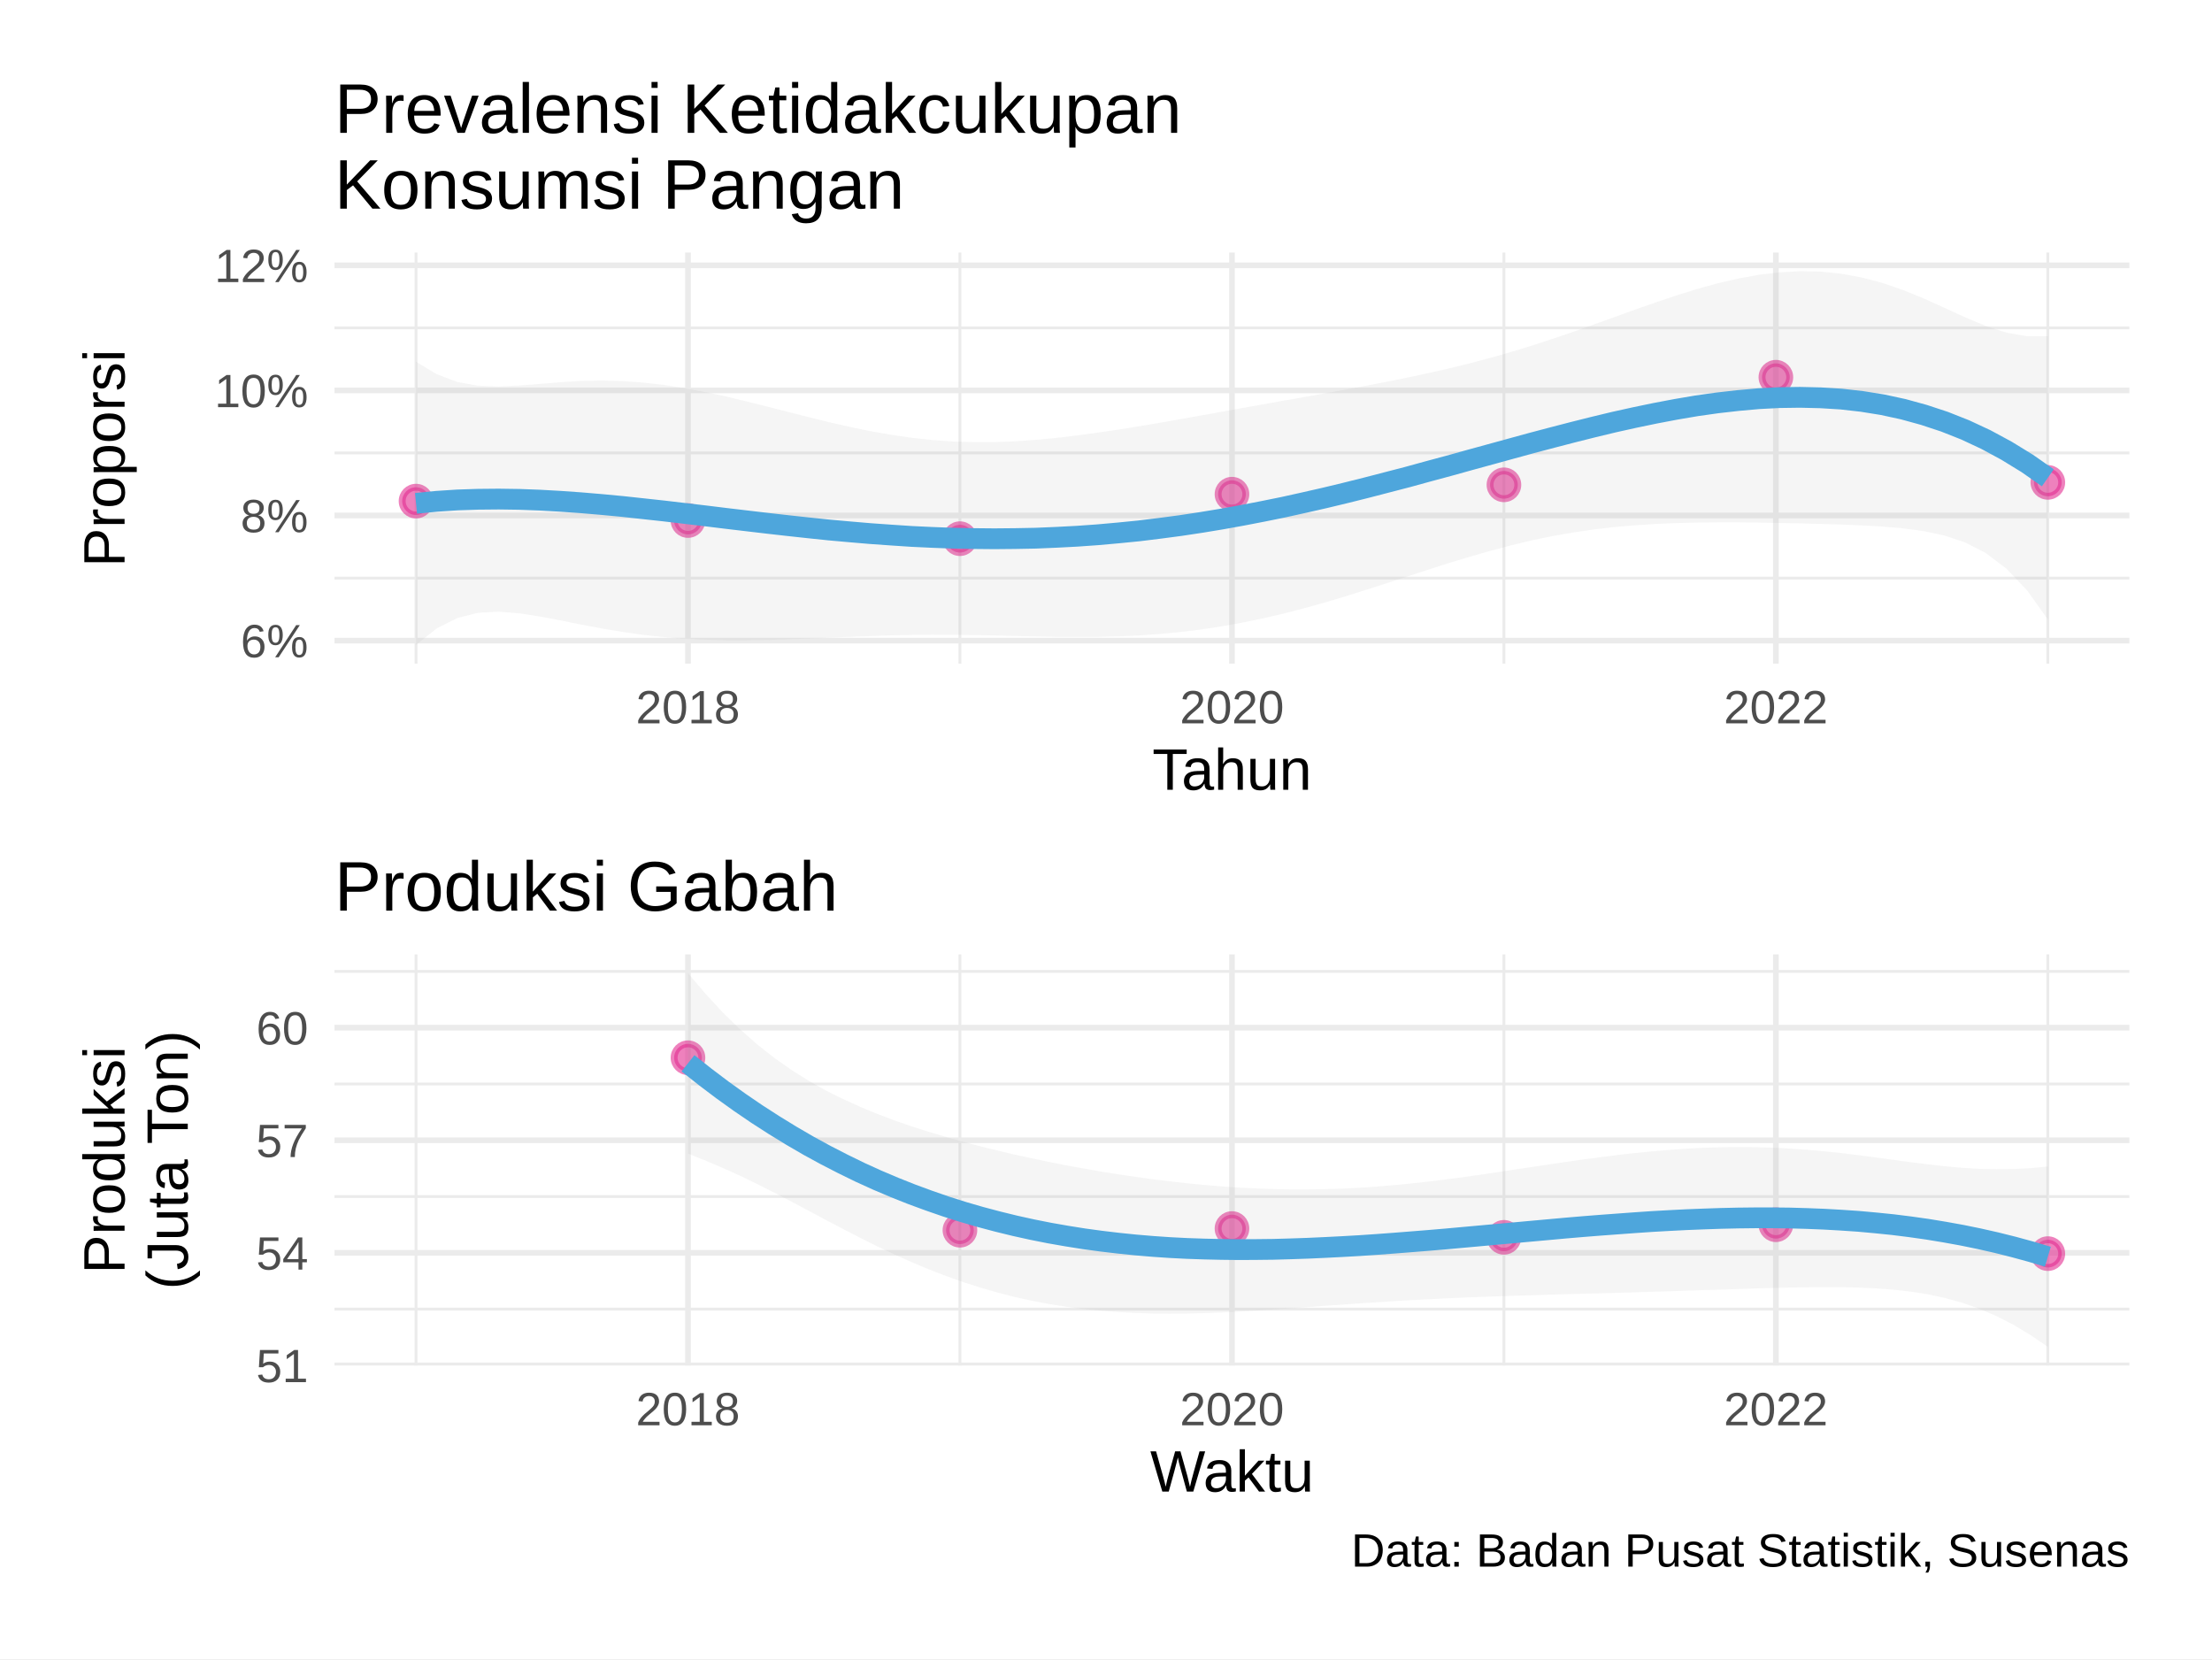
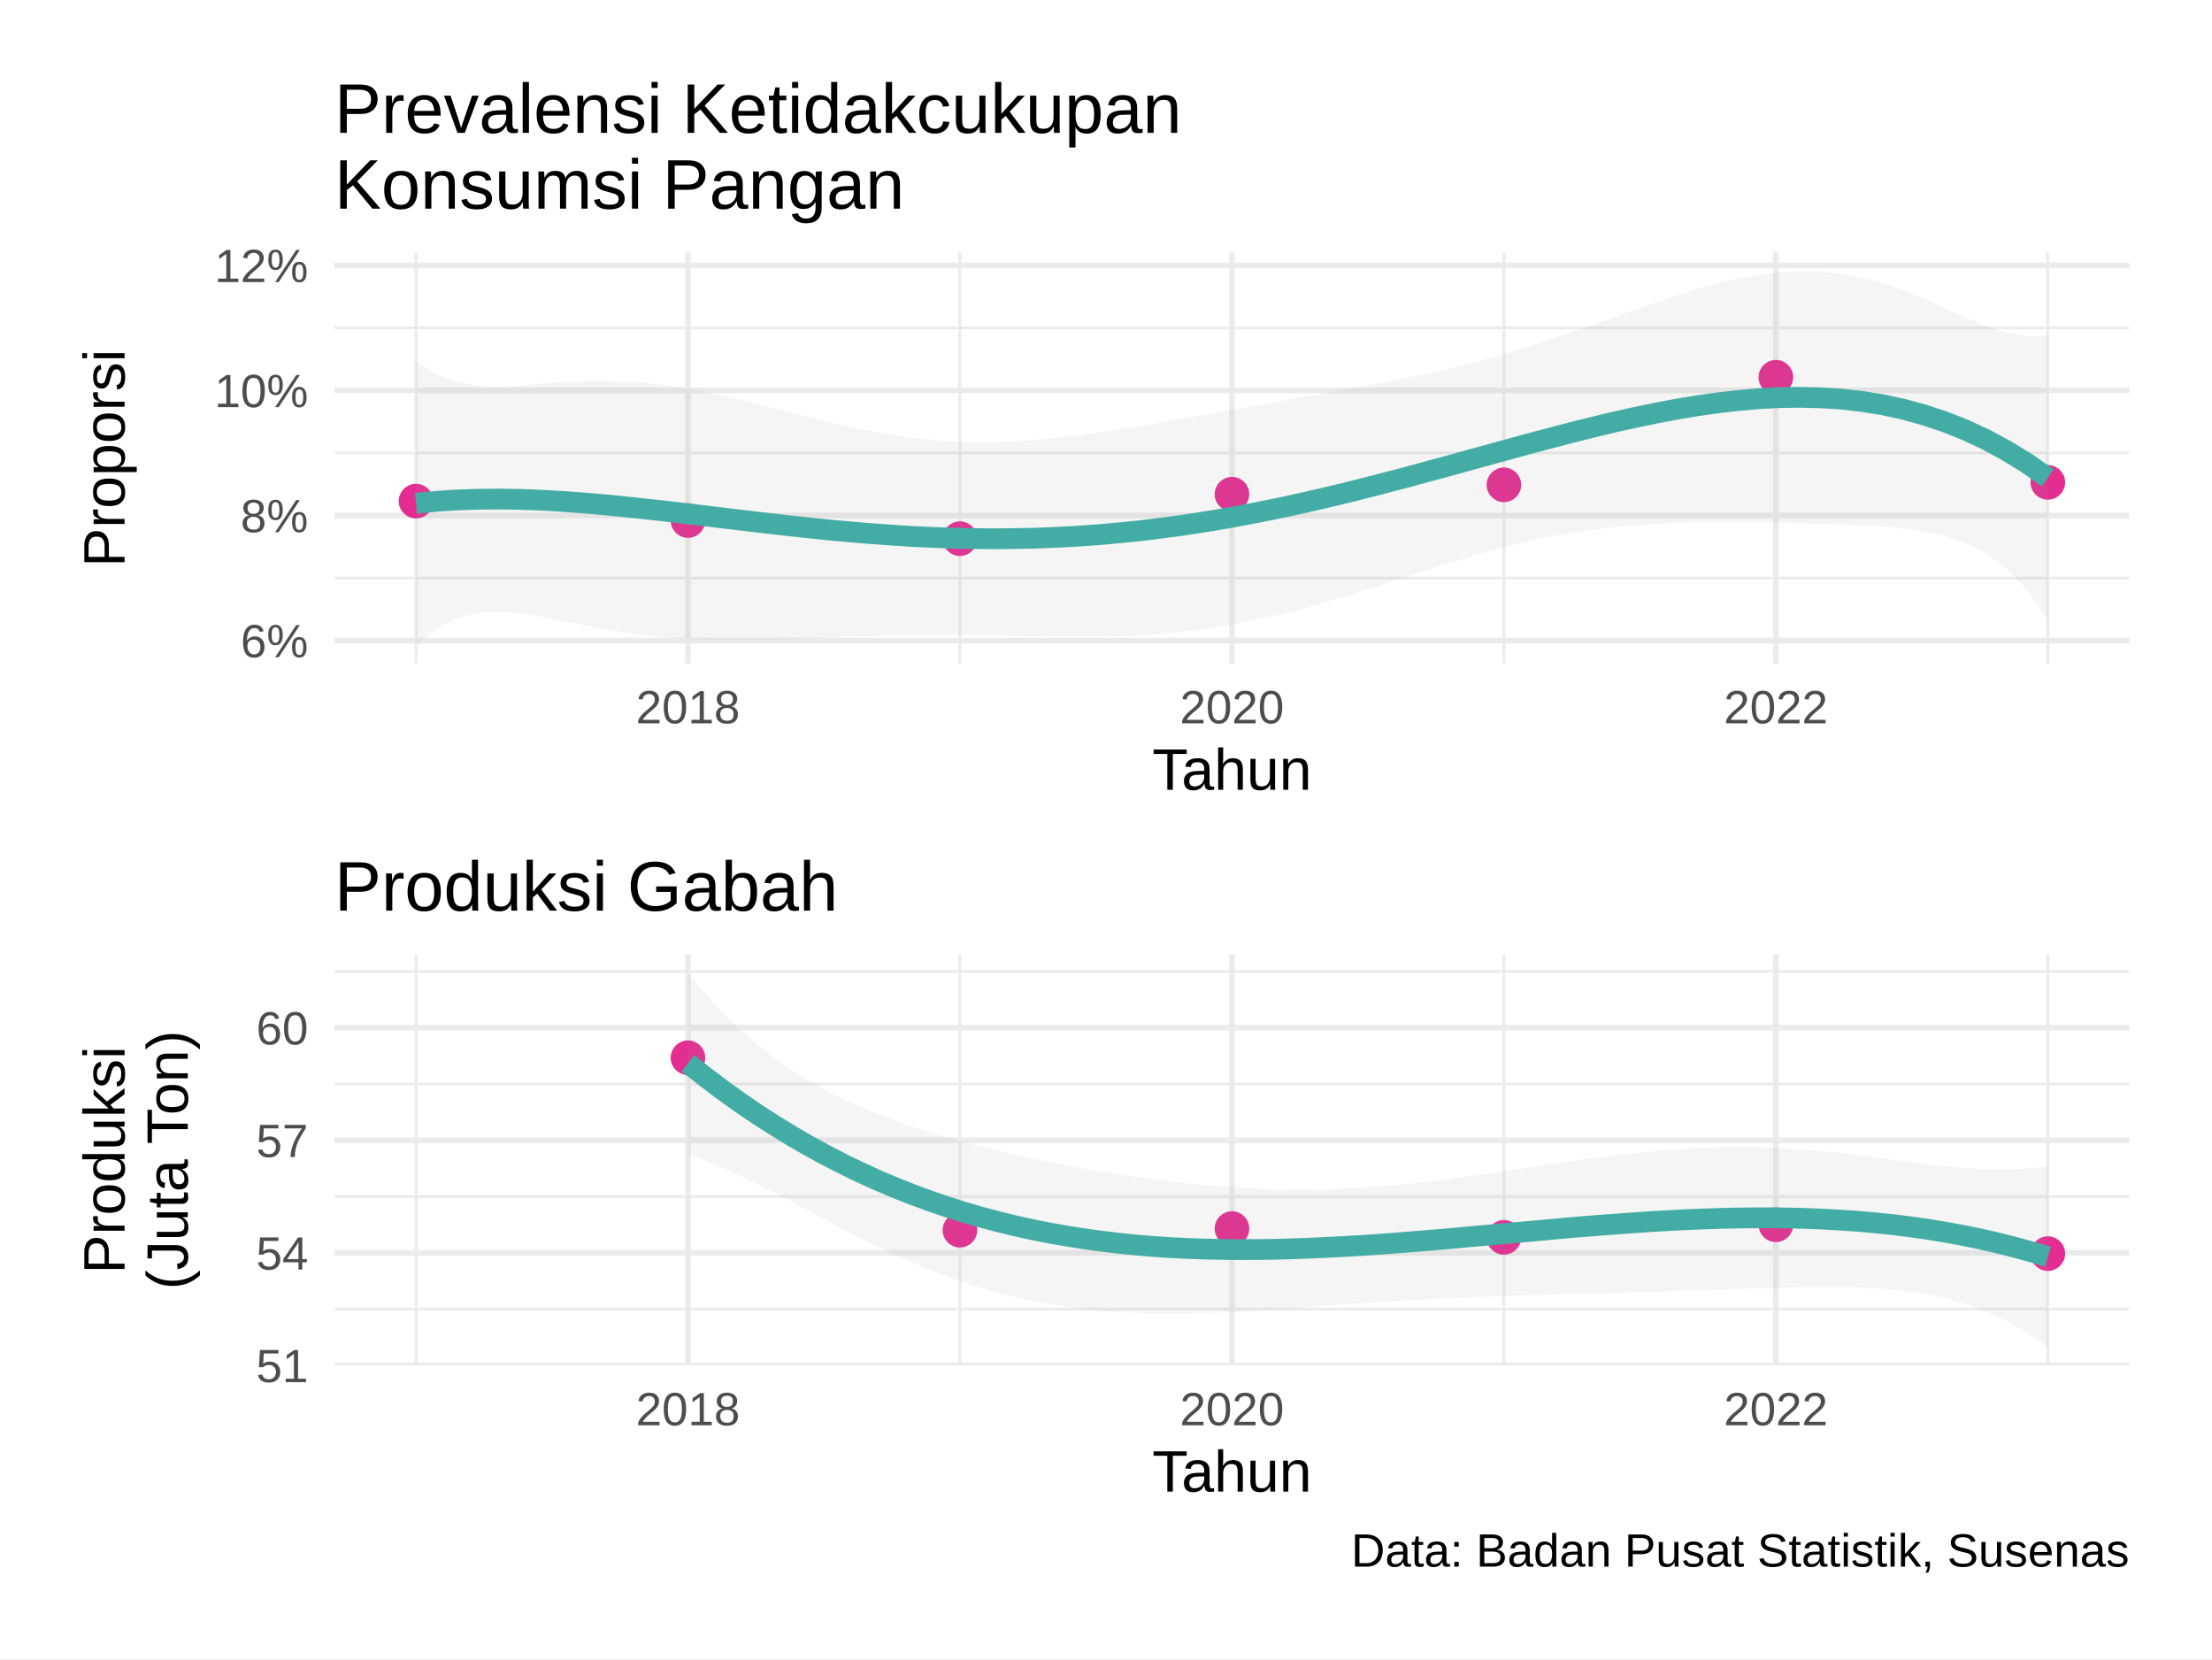
<svg xmlns="http://www.w3.org/2000/svg" class="svglite" width="226.77pt" height="170.08pt" viewBox="0 0 226.77 170.08">
  <defs>
    <style type="text/css">
    .svglite line, .svglite polyline, .svglite polygon, .svglite path, .svglite rect, .svglite circle {
      fill: none;
      stroke: #000000;
      stroke-linecap: round;
      stroke-linejoin: round;
      stroke-miterlimit: 10.00;
    }
    .svglite text {
      white-space: pre;
    }
  </style>
  </defs>
  <rect width="100%" height="100%" style="stroke: none; fill: none;" />
  <defs>
    <clipPath id="cpMC4wMHwyMjYuNzd8MC4wMHwxNzAuMDg=">
      <rect x="0.00" y="0.00" width="226.77" height="170.08" />
    </clipPath>
  </defs>
  <g clip-path="url(#cpMC4wMHwyMjYuNzd8MC4wMHwxNzAuMDg=)">
    <rect x="0.00" y="0.00" width="226.77" height="170.08" style="stroke-width: 1.07; stroke: #FFFFFF; fill: #FFFFFF;" />
  </g>
  <defs>
    <clipPath id="cpMzQuMjl8MjE4LjMwfDI1Ljg5fDEzOS45OQ==">
      <rect x="34.29" y="25.89" width="184.01" height="114.10" />
    </clipPath>
  </defs>
  <g clip-path="url(#cpMzQuMjl8MjE4LjMwfDI1Ljg5fDEzOS45OQ==)">
</g>
  <g clip-path="url(#cpMC4wMHwyMjYuNzd8MC4wMHwxNzAuMDg=)">
</g>
  <defs>
    <clipPath id="cpNS40OHwyMjEuMjl8NS40OHw4NS4yMQ==">
      <rect x="5.48" y="5.48" width="215.81" height="79.73" />
    </clipPath>
  </defs>
  <g clip-path="url(#cpNS40OHwyMjEuMjl8NS40OHw4NS4yMQ==)">
</g>
  <g clip-path="url(#cpMC4wMHwyMjYuNzd8MC4wMHwxNzAuMDg=)">
</g>
  <defs>
    <clipPath id="cpMzQuMjl8MjE4LjMwfDI1Ljg5fDY4LjAz">
      <rect x="34.29" y="25.89" width="184.01" height="42.14" />
    </clipPath>
  </defs>
  <g clip-path="url(#cpMzQuMjl8MjE4LjMwfDI1Ljg5fDY4LjAz)">
    <polyline points="34.29,59.26 218.30,59.26 " style="stroke-width: 0.29; stroke: #EBEBEB; stroke-linecap: butt;" />
    <polyline points="34.29,46.43 218.30,46.43 " style="stroke-width: 0.29; stroke: #EBEBEB; stroke-linecap: butt;" />
    <polyline points="34.29,33.61 218.30,33.61 " style="stroke-width: 0.29; stroke: #EBEBEB; stroke-linecap: butt;" />
    <polyline points="42.65,68.03 42.65,25.89 " style="stroke-width: 0.29; stroke: #EBEBEB; stroke-linecap: butt;" />
    <polyline points="98.41,68.03 98.41,25.89 " style="stroke-width: 0.29; stroke: #EBEBEB; stroke-linecap: butt;" />
    <polyline points="154.18,68.03 154.18,25.89 " style="stroke-width: 0.29; stroke: #EBEBEB; stroke-linecap: butt;" />
    <polyline points="209.94,68.03 209.94,25.89 " style="stroke-width: 0.29; stroke: #EBEBEB; stroke-linecap: butt;" />
    <polyline points="34.29,65.67 218.30,65.67 " style="stroke-width: 0.58; stroke: #EBEBEB; stroke-linecap: butt;" />
    <polyline points="34.29,52.84 218.30,52.84 " style="stroke-width: 0.58; stroke: #EBEBEB; stroke-linecap: butt;" />
    <polyline points="34.29,40.02 218.30,40.02 " style="stroke-width: 0.58; stroke: #EBEBEB; stroke-linecap: butt;" />
    <polyline points="34.29,27.20 218.30,27.20 " style="stroke-width: 0.58; stroke: #EBEBEB; stroke-linecap: butt;" />
    <polyline points="70.53,68.03 70.53,25.89 " style="stroke-width: 0.58; stroke: #EBEBEB; stroke-linecap: butt;" />
    <polyline points="126.30,68.03 126.30,25.89 " style="stroke-width: 0.58; stroke: #EBEBEB; stroke-linecap: butt;" />
    <polyline points="182.06,68.03 182.06,25.89 " style="stroke-width: 0.58; stroke: #EBEBEB; stroke-linecap: butt;" />
-     <circle cx="42.65" cy="51.37" r="1.42" style="stroke-width: 0.71; stroke: #E32D91; stroke-opacity: 0.60; fill: #E32D91; fill-opacity: 0.60;" />
-     <circle cx="70.53" cy="53.36" r="1.42" style="stroke-width: 0.71; stroke: #E32D91; stroke-opacity: 0.60; fill: #E32D91; fill-opacity: 0.60;" />
-     <circle cx="98.41" cy="55.22" r="1.42" style="stroke-width: 0.71; stroke: #E32D91; stroke-opacity: 0.60; fill: #E32D91; fill-opacity: 0.60;" />
-     <circle cx="126.30" cy="50.66" r="1.42" style="stroke-width: 0.71; stroke: #E32D91; stroke-opacity: 0.60; fill: #E32D91; fill-opacity: 0.60;" />
-     <circle cx="154.18" cy="49.70" r="1.42" style="stroke-width: 0.71; stroke: #E32D91; stroke-opacity: 0.60; fill: #E32D91; fill-opacity: 0.60;" />
-     <circle cx="182.06" cy="38.67" r="1.42" style="stroke-width: 0.71; stroke: #E32D91; stroke-opacity: 0.60; fill: #E32D91; fill-opacity: 0.60;" />
-     <circle cx="209.94" cy="49.45" r="1.42" style="stroke-width: 0.71; stroke: #E32D91; stroke-opacity: 0.60; fill: #E32D91; fill-opacity: 0.60;" />
+     <circle cx="42.65" cy="51.37" r="1.42" style="stroke-width: 0.71; stroke: #E32D91; fill: #E32D91;" />
+     <circle cx="70.53" cy="53.36" r="1.42" style="stroke-width: 0.71; stroke: #E32D91; fill: #E32D91;" />
+     <circle cx="98.41" cy="55.22" r="1.42" style="stroke-width: 0.71; stroke: #E32D91; fill: #E32D91;" />
+     <circle cx="126.30" cy="50.66" r="1.42" style="stroke-width: 0.71; stroke: #E32D91; fill: #E32D91;" />
+     <circle cx="154.18" cy="49.70" r="1.42" style="stroke-width: 0.71; stroke: #E32D91; fill: #E32D91;" />
+     <circle cx="182.06" cy="38.67" r="1.42" style="stroke-width: 0.71; stroke: #E32D91; fill: #E32D91;" />
+     <circle cx="209.94" cy="49.45" r="1.42" style="stroke-width: 0.71; stroke: #E32D91; fill: #E32D91;" />
    <polygon points="42.65,37.08 44.77,38.36 46.89,39.16 49.01,39.54 51.12,39.62 53.24,39.52 55.36,39.35 57.48,39.18 59.59,39.05 61.71,39.01 63.83,39.07 65.95,39.22 68.06,39.46 70.18,39.79 72.30,40.19 74.42,40.64 76.53,41.15 78.65,41.68 80.77,42.22 82.89,42.76 85.00,43.28 87.12,43.76 89.24,44.20 91.36,44.57 93.47,44.88 95.59,45.11 97.71,45.26 99.83,45.32 101.94,45.32 104.06,45.24 106.18,45.09 108.30,44.89 110.41,44.64 112.53,44.35 114.65,44.04 116.77,43.70 118.88,43.34 121.00,42.97 123.12,42.59 125.24,42.21 127.35,41.83 129.47,41.45 131.59,41.07 133.71,40.70 135.82,40.32 137.94,39.93 140.06,39.54 142.18,39.13 144.30,38.70 146.41,38.25 148.53,37.77 150.65,37.25 152.77,36.69 154.88,36.09 157.00,35.44 159.12,34.75 161.24,34.03 163.35,33.28 165.47,32.52 167.59,31.75 169.71,31.01 171.82,30.30 173.94,29.64 176.06,29.05 178.18,28.56 180.29,28.17 182.41,27.92 184.53,27.80 186.65,27.84 188.76,28.06 190.88,28.45 193.00,29.01 195.12,29.74 197.23,30.60 199.35,31.56 201.47,32.53 203.59,33.42 205.70,34.10 207.82,34.47 209.94,34.46 209.94,63.50 207.82,60.53 205.70,58.30 203.59,56.70 201.47,55.61 199.35,54.90 197.23,54.45 195.12,54.16 193.00,53.98 190.88,53.86 188.76,53.77 186.65,53.71 184.53,53.65 182.41,53.61 180.29,53.57 178.18,53.55 176.06,53.55 173.94,53.57 171.82,53.62 169.71,53.71 167.59,53.85 165.47,54.03 163.35,54.28 161.24,54.59 159.12,54.96 157.00,55.40 154.88,55.91 152.77,56.47 150.65,57.08 148.53,57.72 146.41,58.40 144.30,59.09 142.18,59.78 140.06,60.46 137.94,61.13 135.82,61.76 133.71,62.35 131.59,62.90 129.47,63.39 127.35,63.83 125.24,64.21 123.12,64.53 121.00,64.79 118.88,64.99 116.77,65.14 114.65,65.23 112.53,65.28 110.41,65.29 108.30,65.28 106.18,65.24 104.06,65.19 101.94,65.14 99.83,65.10 97.71,65.08 95.59,65.07 93.47,65.09 91.36,65.13 89.24,65.20 87.12,65.28 85.00,65.37 82.89,65.46 80.77,65.54 78.65,65.61 76.53,65.64 74.42,65.64 72.30,65.58 70.18,65.48 68.06,65.31 65.95,65.08 63.83,64.78 61.71,64.43 59.59,64.03 57.48,63.60 55.36,63.20 53.24,62.87 51.12,62.70 49.01,62.82 46.89,63.35 44.77,64.42 42.65,66.11 " style="stroke-width: 0.00; stroke: none; stroke-linecap: butt; fill: #999999; fill-opacity: 0.10;" />
    <polyline points="42.65,37.08 44.77,38.36 46.89,39.16 49.01,39.54 51.12,39.62 53.24,39.52 55.36,39.35 57.48,39.18 59.59,39.05 61.71,39.01 63.83,39.07 65.95,39.22 68.06,39.46 70.18,39.79 72.30,40.19 74.42,40.64 76.53,41.15 78.65,41.68 80.77,42.22 82.89,42.76 85.00,43.28 87.12,43.76 89.24,44.20 91.36,44.57 93.47,44.88 95.59,45.11 97.71,45.26 99.83,45.32 101.94,45.32 104.06,45.24 106.18,45.09 108.30,44.89 110.41,44.64 112.53,44.35 114.65,44.04 116.77,43.70 118.88,43.34 121.00,42.97 123.12,42.59 125.24,42.21 127.35,41.83 129.47,41.45 131.59,41.07 133.71,40.70 135.82,40.32 137.94,39.93 140.06,39.54 142.18,39.13 144.30,38.70 146.41,38.25 148.53,37.77 150.65,37.25 152.77,36.69 154.88,36.09 157.00,35.44 159.12,34.75 161.24,34.03 163.35,33.28 165.47,32.52 167.59,31.75 169.71,31.01 171.82,30.30 173.94,29.64 176.06,29.05 178.18,28.56 180.29,28.17 182.41,27.92 184.53,27.80 186.65,27.84 188.76,28.06 190.88,28.45 193.00,29.01 195.12,29.74 197.23,30.60 199.35,31.56 201.47,32.53 203.59,33.42 205.70,34.10 207.82,34.47 209.94,34.46 " style="stroke-width: 2.13; stroke: none; stroke-linecap: butt;" />
    <polyline points="209.94,63.50 207.82,60.53 205.70,58.30 203.59,56.70 201.47,55.61 199.35,54.90 197.23,54.45 195.12,54.16 193.00,53.98 190.88,53.86 188.76,53.77 186.65,53.71 184.53,53.65 182.41,53.61 180.29,53.57 178.18,53.55 176.06,53.55 173.94,53.57 171.82,53.62 169.71,53.71 167.59,53.85 165.47,54.03 163.35,54.28 161.24,54.59 159.12,54.96 157.00,55.40 154.88,55.91 152.77,56.47 150.65,57.08 148.53,57.72 146.41,58.40 144.30,59.09 142.18,59.78 140.06,60.46 137.94,61.13 135.82,61.76 133.71,62.35 131.59,62.90 129.47,63.39 127.35,63.83 125.24,64.21 123.12,64.53 121.00,64.79 118.88,64.99 116.77,65.14 114.65,65.23 112.53,65.28 110.41,65.29 108.30,65.28 106.18,65.24 104.06,65.19 101.94,65.14 99.83,65.10 97.71,65.08 95.59,65.07 93.47,65.09 91.36,65.13 89.24,65.20 87.12,65.28 85.00,65.37 82.89,65.46 80.77,65.54 78.65,65.61 76.53,65.64 74.42,65.64 72.30,65.58 70.18,65.48 68.06,65.31 65.95,65.08 63.83,64.78 61.71,64.43 59.59,64.03 57.48,63.60 55.36,63.20 53.24,62.87 51.12,62.70 49.01,62.82 46.89,63.35 44.77,64.42 42.65,66.11 " style="stroke-width: 2.13; stroke: none; stroke-linecap: butt;" />
-     <polyline points="42.65,51.60 44.77,51.39 46.89,51.25 49.01,51.18 51.12,51.16 53.24,51.19 55.36,51.27 57.48,51.39 59.59,51.54 61.71,51.72 63.83,51.92 65.95,52.15 68.06,52.38 70.18,52.63 72.30,52.88 74.42,53.14 76.53,53.39 78.65,53.64 80.77,53.88 82.89,54.11 85.00,54.33 87.12,54.52 89.24,54.70 91.36,54.85 93.47,54.99 95.59,55.09 97.71,55.17 99.83,55.21 101.94,55.23 104.06,55.21 106.18,55.17 108.30,55.08 110.41,54.97 112.53,54.82 114.65,54.63 116.77,54.42 118.88,54.16 121.00,53.88 123.12,53.56 125.24,53.21 127.35,52.83 129.47,52.42 131.59,51.99 133.71,51.52 135.82,51.04 137.94,50.53 140.06,50.00 142.18,49.45 144.30,48.90 146.41,48.32 148.53,47.75 150.65,47.16 152.77,46.58 154.88,46.00 157.00,45.42 159.12,44.86 161.24,44.31 163.35,43.78 165.47,43.27 167.59,42.80 169.71,42.36 171.82,41.96 173.94,41.60 176.06,41.30 178.18,41.06 180.29,40.87 182.41,40.76 184.53,40.73 186.65,40.78 188.76,40.91 190.88,41.15 193.00,41.49 195.12,41.95 197.23,42.53 199.35,43.23 201.47,44.07 203.59,45.06 205.70,46.20 207.82,47.50 209.94,48.98 " style="stroke-width: 2.13; stroke: #4EA6DC; stroke-linecap: butt;" />
+     <polyline points="42.65,51.60 44.77,51.39 46.89,51.25 49.01,51.18 51.12,51.16 53.24,51.19 55.36,51.27 57.48,51.39 59.59,51.54 61.71,51.72 63.83,51.92 65.95,52.15 68.06,52.38 70.18,52.63 72.30,52.88 74.42,53.14 76.53,53.39 78.65,53.64 80.77,53.88 82.89,54.11 85.00,54.33 87.12,54.52 89.24,54.70 91.36,54.85 93.47,54.99 95.59,55.09 97.71,55.17 99.83,55.21 101.94,55.23 104.06,55.21 106.18,55.17 108.30,55.08 110.41,54.97 112.53,54.82 114.65,54.63 116.77,54.42 118.88,54.16 121.00,53.88 123.12,53.56 125.24,53.21 127.35,52.83 129.47,52.42 131.59,51.99 133.71,51.52 135.82,51.04 137.94,50.53 140.06,50.00 142.18,49.45 144.30,48.90 146.41,48.32 148.53,47.75 150.65,47.16 152.77,46.58 154.88,46.00 157.00,45.42 159.12,44.86 161.24,44.31 163.35,43.78 165.47,43.27 167.59,42.80 169.71,42.36 171.82,41.96 173.94,41.60 176.06,41.30 178.18,41.06 180.29,40.87 182.41,40.76 184.53,40.73 186.65,40.78 188.76,40.91 190.88,41.15 193.00,41.49 195.12,41.95 197.23,42.53 199.35,43.23 201.47,44.07 203.59,45.06 205.70,46.20 207.82,47.50 209.94,48.98 " style="stroke-width: 2.13; stroke: #43ADA5; stroke-linecap: butt;" />
  </g>
  <g clip-path="url(#cpMC4wMHwyMjYuNzd8MC4wMHwxNzAuMDg=)">
    <text x="31.60" y="67.38" text-anchor="end" style="font-size: 4.80px;fill: #4D4D4D; font-family: &quot;Arial&quot;;" textLength="6.93px" lengthAdjust="spacingAndGlyphs">6%</text>
    <text x="31.60" y="54.56" text-anchor="end" style="font-size: 4.80px;fill: #4D4D4D; font-family: &quot;Arial&quot;;" textLength="6.93px" lengthAdjust="spacingAndGlyphs">8%</text>
    <text x="31.60" y="41.74" text-anchor="end" style="font-size: 4.80px;fill: #4D4D4D; font-family: &quot;Arial&quot;;" textLength="9.59px" lengthAdjust="spacingAndGlyphs">10%</text>
    <text x="31.60" y="28.92" text-anchor="end" style="font-size: 4.80px;fill: #4D4D4D; font-family: &quot;Arial&quot;;" textLength="9.59px" lengthAdjust="spacingAndGlyphs">12%</text>
    <text x="70.53" y="74.15" text-anchor="middle" style="font-size: 4.80px;fill: #4D4D4D; font-family: &quot;Arial&quot;;" textLength="10.66px" lengthAdjust="spacingAndGlyphs">2018</text>
    <text x="126.30" y="74.15" text-anchor="middle" style="font-size: 4.80px;fill: #4D4D4D; font-family: &quot;Arial&quot;;" textLength="10.66px" lengthAdjust="spacingAndGlyphs">2020</text>
    <text x="182.06" y="74.15" text-anchor="middle" style="font-size: 4.80px;fill: #4D4D4D; font-family: &quot;Arial&quot;;" textLength="10.66px" lengthAdjust="spacingAndGlyphs">2022</text>
    <text x="126.30" y="80.96" text-anchor="middle" style="font-size: 6.00px; font-family: &quot;Arial&quot;;" textLength="16.34px" lengthAdjust="spacingAndGlyphs">Tahun</text>
    <text transform="translate(12.77,46.96) rotate(-90)" text-anchor="middle" style="font-size: 6.00px; font-family: &quot;Arial&quot;;" textLength="22.33px" lengthAdjust="spacingAndGlyphs">Proporsi</text>
    <text x="34.29" y="13.62" style="font-size: 7.20px; font-family: &quot;Arial&quot;;" textLength="86.68px" lengthAdjust="spacingAndGlyphs">Prevalensi Ketidakcukupan</text>
    <text x="34.29" y="21.39" style="font-size: 7.20px; font-family: &quot;Arial&quot;;" textLength="58.32px" lengthAdjust="spacingAndGlyphs">Konsumsi Pangan</text>
  </g>
  <defs>
    <clipPath id="cpNS40OHwyMjEuMjl8ODUuMjF8MTY0LjYw">
      <rect x="5.48" y="85.21" width="215.81" height="79.39" />
    </clipPath>
  </defs>
  <g clip-path="url(#cpNS40OHwyMjEuMjl8ODUuMjF8MTY0LjYw)">
</g>
  <g clip-path="url(#cpMC4wMHwyMjYuNzd8MC4wMHwxNzAuMDg=)">
</g>
  <defs>
    <clipPath id="cpMzQuMjl8MjE4LjMwfDk3Ljg0fDEzOS45OQ==">
      <rect x="34.29" y="97.84" width="184.01" height="42.14" />
    </clipPath>
  </defs>
  <g clip-path="url(#cpMzQuMjl8MjE4LjMwfDk3Ljg0fDEzOS45OQ==)">
    <polyline points="34.29,134.20 218.30,134.20 " style="stroke-width: 0.29; stroke: #EBEBEB; stroke-linecap: butt;" />
    <polyline points="34.29,122.66 218.30,122.66 " style="stroke-width: 0.29; stroke: #EBEBEB; stroke-linecap: butt;" />
    <polyline points="34.29,111.12 218.30,111.12 " style="stroke-width: 0.29; stroke: #EBEBEB; stroke-linecap: butt;" />
    <polyline points="34.29,99.58 218.30,99.58 " style="stroke-width: 0.29; stroke: #EBEBEB; stroke-linecap: butt;" />
    <polyline points="42.65,139.99 42.65,97.84 " style="stroke-width: 0.29; stroke: #EBEBEB; stroke-linecap: butt;" />
    <polyline points="98.41,139.99 98.41,97.84 " style="stroke-width: 0.29; stroke: #EBEBEB; stroke-linecap: butt;" />
    <polyline points="154.18,139.99 154.18,97.84 " style="stroke-width: 0.29; stroke: #EBEBEB; stroke-linecap: butt;" />
    <polyline points="209.94,139.99 209.94,97.84 " style="stroke-width: 0.29; stroke: #EBEBEB; stroke-linecap: butt;" />
    <polyline points="34.29,139.97 218.30,139.97 " style="stroke-width: 0.58; stroke: #EBEBEB; stroke-linecap: butt;" />
    <polyline points="34.29,128.43 218.30,128.43 " style="stroke-width: 0.58; stroke: #EBEBEB; stroke-linecap: butt;" />
    <polyline points="34.29,116.89 218.30,116.89 " style="stroke-width: 0.58; stroke: #EBEBEB; stroke-linecap: butt;" />
    <polyline points="34.29,105.35 218.30,105.35 " style="stroke-width: 0.58; stroke: #EBEBEB; stroke-linecap: butt;" />
    <polyline points="70.53,139.99 70.53,97.84 " style="stroke-width: 0.58; stroke: #EBEBEB; stroke-linecap: butt;" />
    <polyline points="126.30,139.99 126.30,97.84 " style="stroke-width: 0.58; stroke: #EBEBEB; stroke-linecap: butt;" />
    <polyline points="182.06,139.99 182.06,97.84 " style="stroke-width: 0.58; stroke: #EBEBEB; stroke-linecap: butt;" />
-     <circle cx="70.53" cy="108.43" r="1.42" style="stroke-width: 0.71; stroke: #E32D91; stroke-opacity: 0.60; fill: #E32D91; fill-opacity: 0.60;" />
-     <circle cx="98.41" cy="126.11" r="1.42" style="stroke-width: 0.71; stroke: #E32D91; stroke-opacity: 0.60; fill: #E32D91; fill-opacity: 0.60;" />
-     <circle cx="126.30" cy="125.94" r="1.42" style="stroke-width: 0.71; stroke: #E32D91; stroke-opacity: 0.60; fill: #E32D91; fill-opacity: 0.60;" />
-     <circle cx="154.18" cy="126.84" r="1.42" style="stroke-width: 0.71; stroke: #E32D91; stroke-opacity: 0.60; fill: #E32D91; fill-opacity: 0.60;" />
-     <circle cx="182.06" cy="125.55" r="1.42" style="stroke-width: 0.71; stroke: #E32D91; stroke-opacity: 0.60; fill: #E32D91; fill-opacity: 0.60;" />
-     <circle cx="209.94" cy="128.51" r="1.42" style="stroke-width: 0.71; stroke: #E32D91; stroke-opacity: 0.60; fill: #E32D91; fill-opacity: 0.60;" />
+     <circle cx="70.53" cy="108.43" r="1.42" style="stroke-width: 0.71; stroke: #E32D91; fill: #E32D91;" />
+     <circle cx="98.41" cy="126.11" r="1.42" style="stroke-width: 0.71; stroke: #E32D91; fill: #E32D91;" />
+     <circle cx="126.30" cy="125.94" r="1.42" style="stroke-width: 0.71; stroke: #E32D91; fill: #E32D91;" />
+     <circle cx="154.18" cy="126.84" r="1.42" style="stroke-width: 0.71; stroke: #E32D91; fill: #E32D91;" />
+     <circle cx="182.06" cy="125.55" r="1.42" style="stroke-width: 0.71; stroke: #E32D91; fill: #E32D91;" />
+     <circle cx="209.94" cy="128.51" r="1.42" style="stroke-width: 0.71; stroke: #E32D91; fill: #E32D91;" />
    <polygon points="70.53,99.76 72.30,101.84 74.06,103.75 75.83,105.48 77.59,107.03 79.36,108.43 81.12,109.67 82.89,110.78 84.65,111.78 86.42,112.66 88.18,113.46 89.94,114.19 91.71,114.86 93.47,115.47 95.24,116.03 97.00,116.56 98.77,117.05 100.53,117.52 102.30,117.95 104.06,118.37 105.83,118.75 107.59,119.12 109.36,119.47 111.12,119.79 112.88,120.10 114.65,120.38 116.41,120.64 118.18,120.89 119.94,121.10 121.71,121.30 123.47,121.47 125.24,121.62 127.00,121.74 128.77,121.83 130.53,121.89 132.30,121.93 134.06,121.93 135.82,121.90 137.59,121.85 139.35,121.76 141.12,121.64 142.88,121.49 144.65,121.32 146.41,121.13 148.18,120.91 149.94,120.68 151.71,120.43 153.47,120.17 155.24,119.90 157.00,119.64 158.77,119.37 160.53,119.11 162.29,118.86 164.06,118.63 165.82,118.40 167.59,118.20 169.35,118.03 171.12,117.88 172.88,117.75 174.65,117.66 176.41,117.61 178.18,117.58 179.94,117.60 181.71,117.65 183.47,117.74 185.23,117.86 187.00,118.02 188.76,118.20 190.53,118.42 192.29,118.65 194.06,118.89 195.82,119.13 197.59,119.35 199.35,119.55 201.12,119.71 202.88,119.82 204.65,119.86 206.41,119.84 208.17,119.75 209.94,119.58 209.94,138.07 208.17,136.86 206.41,135.80 204.65,134.90 202.88,134.15 201.12,133.53 199.35,133.05 197.59,132.67 195.82,132.40 194.06,132.20 192.29,132.07 190.53,131.99 188.76,131.95 187.00,131.95 185.23,131.96 183.47,131.99 181.71,132.03 179.94,132.08 178.18,132.14 176.41,132.20 174.65,132.25 172.88,132.31 171.12,132.37 169.35,132.42 167.59,132.48 165.82,132.53 164.06,132.58 162.29,132.62 160.53,132.67 158.77,132.72 157.00,132.78 155.24,132.83 153.47,132.89 151.71,132.95 149.94,133.02 148.18,133.10 146.41,133.19 144.65,133.28 142.88,133.38 141.12,133.50 139.35,133.61 137.59,133.74 135.82,133.86 134.06,133.99 132.30,134.12 130.53,134.24 128.77,134.36 127.00,134.46 125.24,134.54 123.47,134.61 121.71,134.65 119.94,134.67 118.18,134.65 116.41,134.59 114.65,134.50 112.88,134.37 111.12,134.19 109.36,133.96 107.59,133.68 105.83,133.35 104.06,132.96 102.30,132.51 100.53,132.00 98.77,131.44 97.00,130.81 95.24,130.13 93.47,129.39 91.71,128.60 89.94,127.77 88.18,126.89 86.42,125.98 84.65,125.05 82.89,124.11 81.12,123.17 79.36,122.25 77.59,121.36 75.83,120.51 74.06,119.71 72.30,118.96 70.53,118.25 " style="stroke-width: 0.00; stroke: none; stroke-linecap: butt; fill: #999999; fill-opacity: 0.10;" />
    <polyline points="70.53,99.76 72.30,101.84 74.06,103.75 75.83,105.48 77.59,107.03 79.36,108.43 81.12,109.67 82.89,110.78 84.65,111.78 86.42,112.66 88.18,113.46 89.94,114.19 91.71,114.86 93.47,115.47 95.24,116.03 97.00,116.56 98.77,117.05 100.53,117.52 102.30,117.95 104.06,118.37 105.83,118.75 107.59,119.12 109.36,119.47 111.12,119.79 112.88,120.10 114.65,120.38 116.41,120.64 118.18,120.89 119.94,121.10 121.71,121.30 123.47,121.47 125.24,121.62 127.00,121.74 128.77,121.83 130.53,121.89 132.30,121.93 134.06,121.93 135.82,121.90 137.59,121.85 139.35,121.76 141.12,121.64 142.88,121.49 144.65,121.32 146.41,121.13 148.18,120.91 149.94,120.68 151.71,120.43 153.47,120.17 155.24,119.90 157.00,119.64 158.77,119.37 160.53,119.11 162.29,118.86 164.06,118.63 165.82,118.40 167.59,118.20 169.35,118.03 171.12,117.88 172.88,117.75 174.65,117.66 176.41,117.61 178.18,117.58 179.94,117.60 181.71,117.65 183.47,117.74 185.23,117.86 187.00,118.02 188.76,118.20 190.53,118.42 192.29,118.65 194.06,118.89 195.82,119.13 197.59,119.35 199.35,119.55 201.12,119.71 202.88,119.82 204.65,119.86 206.41,119.84 208.17,119.75 209.94,119.58 " style="stroke-width: 2.13; stroke: none; stroke-linecap: butt;" />
    <polyline points="209.94,138.07 208.17,136.86 206.41,135.80 204.65,134.90 202.88,134.15 201.12,133.53 199.35,133.05 197.59,132.67 195.82,132.40 194.06,132.20 192.29,132.07 190.53,131.99 188.76,131.95 187.00,131.95 185.23,131.96 183.47,131.99 181.71,132.03 179.94,132.08 178.18,132.14 176.41,132.20 174.65,132.25 172.88,132.31 171.12,132.37 169.35,132.42 167.59,132.48 165.82,132.53 164.06,132.58 162.29,132.62 160.53,132.67 158.77,132.72 157.00,132.78 155.24,132.83 153.47,132.89 151.71,132.95 149.94,133.02 148.18,133.10 146.41,133.19 144.65,133.28 142.88,133.38 141.12,133.50 139.35,133.61 137.59,133.74 135.82,133.86 134.06,133.99 132.30,134.12 130.53,134.24 128.77,134.36 127.00,134.46 125.24,134.54 123.47,134.61 121.71,134.65 119.94,134.67 118.18,134.65 116.41,134.59 114.65,134.50 112.88,134.37 111.12,134.19 109.36,133.96 107.59,133.68 105.83,133.35 104.06,132.96 102.30,132.51 100.53,132.00 98.77,131.44 97.00,130.81 95.24,130.13 93.47,129.39 91.71,128.60 89.94,127.77 88.18,126.89 86.42,125.98 84.65,125.05 82.89,124.11 81.12,123.17 79.36,122.25 77.59,121.36 75.83,120.51 74.06,119.71 72.30,118.96 70.53,118.25 " style="stroke-width: 2.13; stroke: none; stroke-linecap: butt;" />
-     <polyline points="70.53,109.00 72.30,110.40 74.06,111.73 75.83,113.00 77.59,114.20 79.36,115.34 81.12,116.42 82.89,117.45 84.65,118.41 86.42,119.32 88.18,120.18 89.94,120.98 91.71,121.73 93.47,122.43 95.24,123.08 97.00,123.69 98.77,124.25 100.53,124.76 102.30,125.23 104.06,125.66 105.83,126.05 107.59,126.40 109.36,126.71 111.12,126.99 112.88,127.23 114.65,127.44 116.41,127.62 118.18,127.77 119.94,127.89 121.71,127.98 123.47,128.04 125.24,128.08 127.00,128.10 128.77,128.09 130.53,128.07 132.30,128.02 134.06,127.96 135.82,127.88 137.59,127.79 139.35,127.69 141.12,127.57 142.88,127.44 144.65,127.30 146.41,127.16 148.18,127.01 149.94,126.85 151.71,126.69 153.47,126.53 155.24,126.37 157.00,126.21 158.77,126.05 160.53,125.89 162.29,125.74 164.06,125.60 165.82,125.47 167.59,125.34 169.35,125.22 171.12,125.12 172.88,125.03 174.65,124.96 176.41,124.90 178.18,124.86 179.94,124.84 181.71,124.84 183.47,124.86 185.23,124.91 187.00,124.98 188.76,125.08 190.53,125.20 192.29,125.36 194.06,125.54 195.82,125.76 197.59,126.01 199.35,126.30 201.12,126.62 202.88,126.98 204.65,127.38 206.41,127.82 208.17,128.30 209.94,128.83 " style="stroke-width: 2.13; stroke: #4EA6DC; stroke-linecap: butt;" />
+     <polyline points="70.53,109.00 72.30,110.40 74.06,111.73 75.83,113.00 77.59,114.20 79.36,115.34 81.12,116.42 82.89,117.45 84.65,118.41 86.42,119.32 88.18,120.18 89.94,120.98 91.71,121.73 93.47,122.43 95.24,123.08 97.00,123.69 98.77,124.25 100.53,124.76 102.30,125.23 104.06,125.66 105.83,126.05 107.59,126.40 109.36,126.71 111.12,126.99 112.88,127.23 114.65,127.44 116.41,127.62 118.18,127.77 119.94,127.89 121.71,127.98 123.47,128.04 125.24,128.08 127.00,128.10 128.77,128.09 130.53,128.07 132.30,128.02 134.06,127.96 135.82,127.88 137.59,127.79 139.35,127.69 141.12,127.57 142.88,127.44 144.65,127.30 146.41,127.16 148.18,127.01 149.94,126.85 151.71,126.69 153.47,126.53 155.24,126.37 157.00,126.21 158.77,126.05 160.53,125.89 162.29,125.74 164.06,125.60 165.82,125.47 167.59,125.34 169.35,125.22 171.12,125.12 172.88,125.03 174.65,124.96 176.41,124.90 178.18,124.86 179.94,124.84 181.71,124.84 183.47,124.86 185.23,124.91 187.00,124.98 188.76,125.08 190.53,125.20 192.29,125.36 194.06,125.54 195.82,125.76 197.59,126.01 199.35,126.30 201.12,126.62 202.88,126.98 204.65,127.38 206.41,127.82 208.17,128.30 209.94,128.83 " style="stroke-width: 2.13; stroke: #43ADA5; stroke-linecap: butt;" />
  </g>
  <g clip-path="url(#cpMC4wMHwyMjYuNzd8MC4wMHwxNzAuMDg=)">
    <text x="31.60" y="141.69" text-anchor="end" style="font-size: 4.80px;fill: #4D4D4D; font-family: &quot;Arial&quot;;" textLength="5.33px" lengthAdjust="spacingAndGlyphs">51</text>
    <text x="31.60" y="130.15" text-anchor="end" style="font-size: 4.80px;fill: #4D4D4D; font-family: &quot;Arial&quot;;" textLength="5.33px" lengthAdjust="spacingAndGlyphs">54</text>
    <text x="31.60" y="118.61" text-anchor="end" style="font-size: 4.80px;fill: #4D4D4D; font-family: &quot;Arial&quot;;" textLength="5.33px" lengthAdjust="spacingAndGlyphs">57</text>
    <text x="31.60" y="107.07" text-anchor="end" style="font-size: 4.80px;fill: #4D4D4D; font-family: &quot;Arial&quot;;" textLength="5.33px" lengthAdjust="spacingAndGlyphs">60</text>
    <text x="70.53" y="146.11" text-anchor="middle" style="font-size: 4.80px;fill: #4D4D4D; font-family: &quot;Arial&quot;;" textLength="10.66px" lengthAdjust="spacingAndGlyphs">2018</text>
    <text x="126.30" y="146.11" text-anchor="middle" style="font-size: 4.80px;fill: #4D4D4D; font-family: &quot;Arial&quot;;" textLength="10.66px" lengthAdjust="spacingAndGlyphs">2020</text>
    <text x="182.06" y="146.11" text-anchor="middle" style="font-size: 4.80px;fill: #4D4D4D; font-family: &quot;Arial&quot;;" textLength="10.66px" lengthAdjust="spacingAndGlyphs">2022</text>
-     <text x="126.30" y="152.91" text-anchor="middle" style="font-size: 6.00px; font-family: &quot;Arial&quot;;" textLength="16.77px" lengthAdjust="spacingAndGlyphs">Waktu</text>
+     <text x="126.30" y="152.91" text-anchor="middle" style="font-size: 6.00px; font-family: &quot;Arial&quot;;" textLength="16.34px" lengthAdjust="spacingAndGlyphs">Tahun</text>
    <text transform="translate(12.77,118.91) rotate(-90)" text-anchor="middle" style="font-size: 6.00px; font-family: &quot;Arial&quot;;" textLength="23.34px" lengthAdjust="spacingAndGlyphs">Produksi</text>
    <text transform="translate(19.25,118.91) rotate(-90)" text-anchor="middle" style="font-size: 6.00px; font-family: &quot;Arial&quot;;" textLength="26.55px" lengthAdjust="spacingAndGlyphs">(Juta Ton)</text>
    <text x="34.29" y="93.35" style="font-size: 7.20px; font-family: &quot;Arial&quot;;" textLength="51.52px" lengthAdjust="spacingAndGlyphs">Produksi Gabah</text>
    <text x="218.30" y="160.60" text-anchor="end" style="font-size: 4.80px; font-family: &quot;Arial&quot;;" textLength="79.65px" lengthAdjust="spacingAndGlyphs">Data: Badan Pusat Statistik, Susenas</text>
  </g>
</svg>
